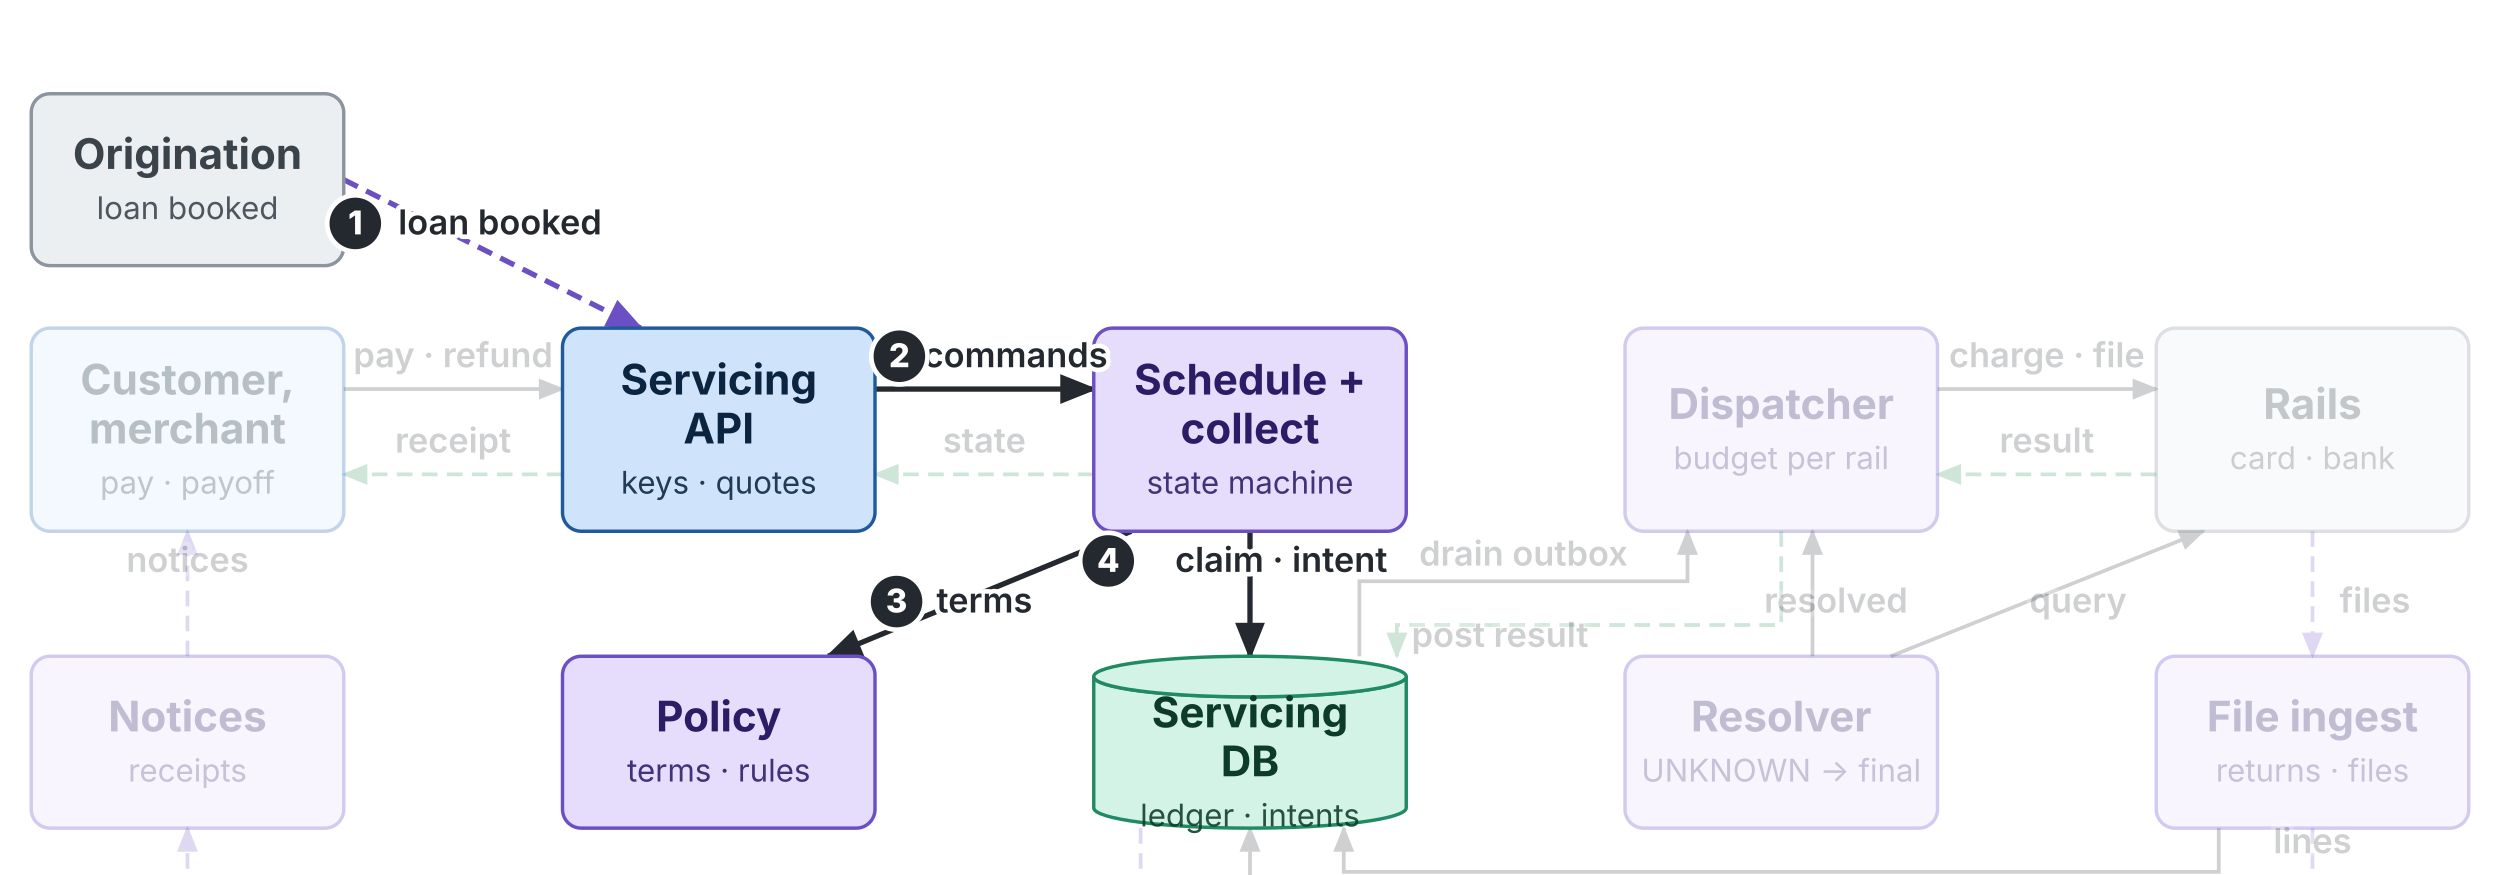
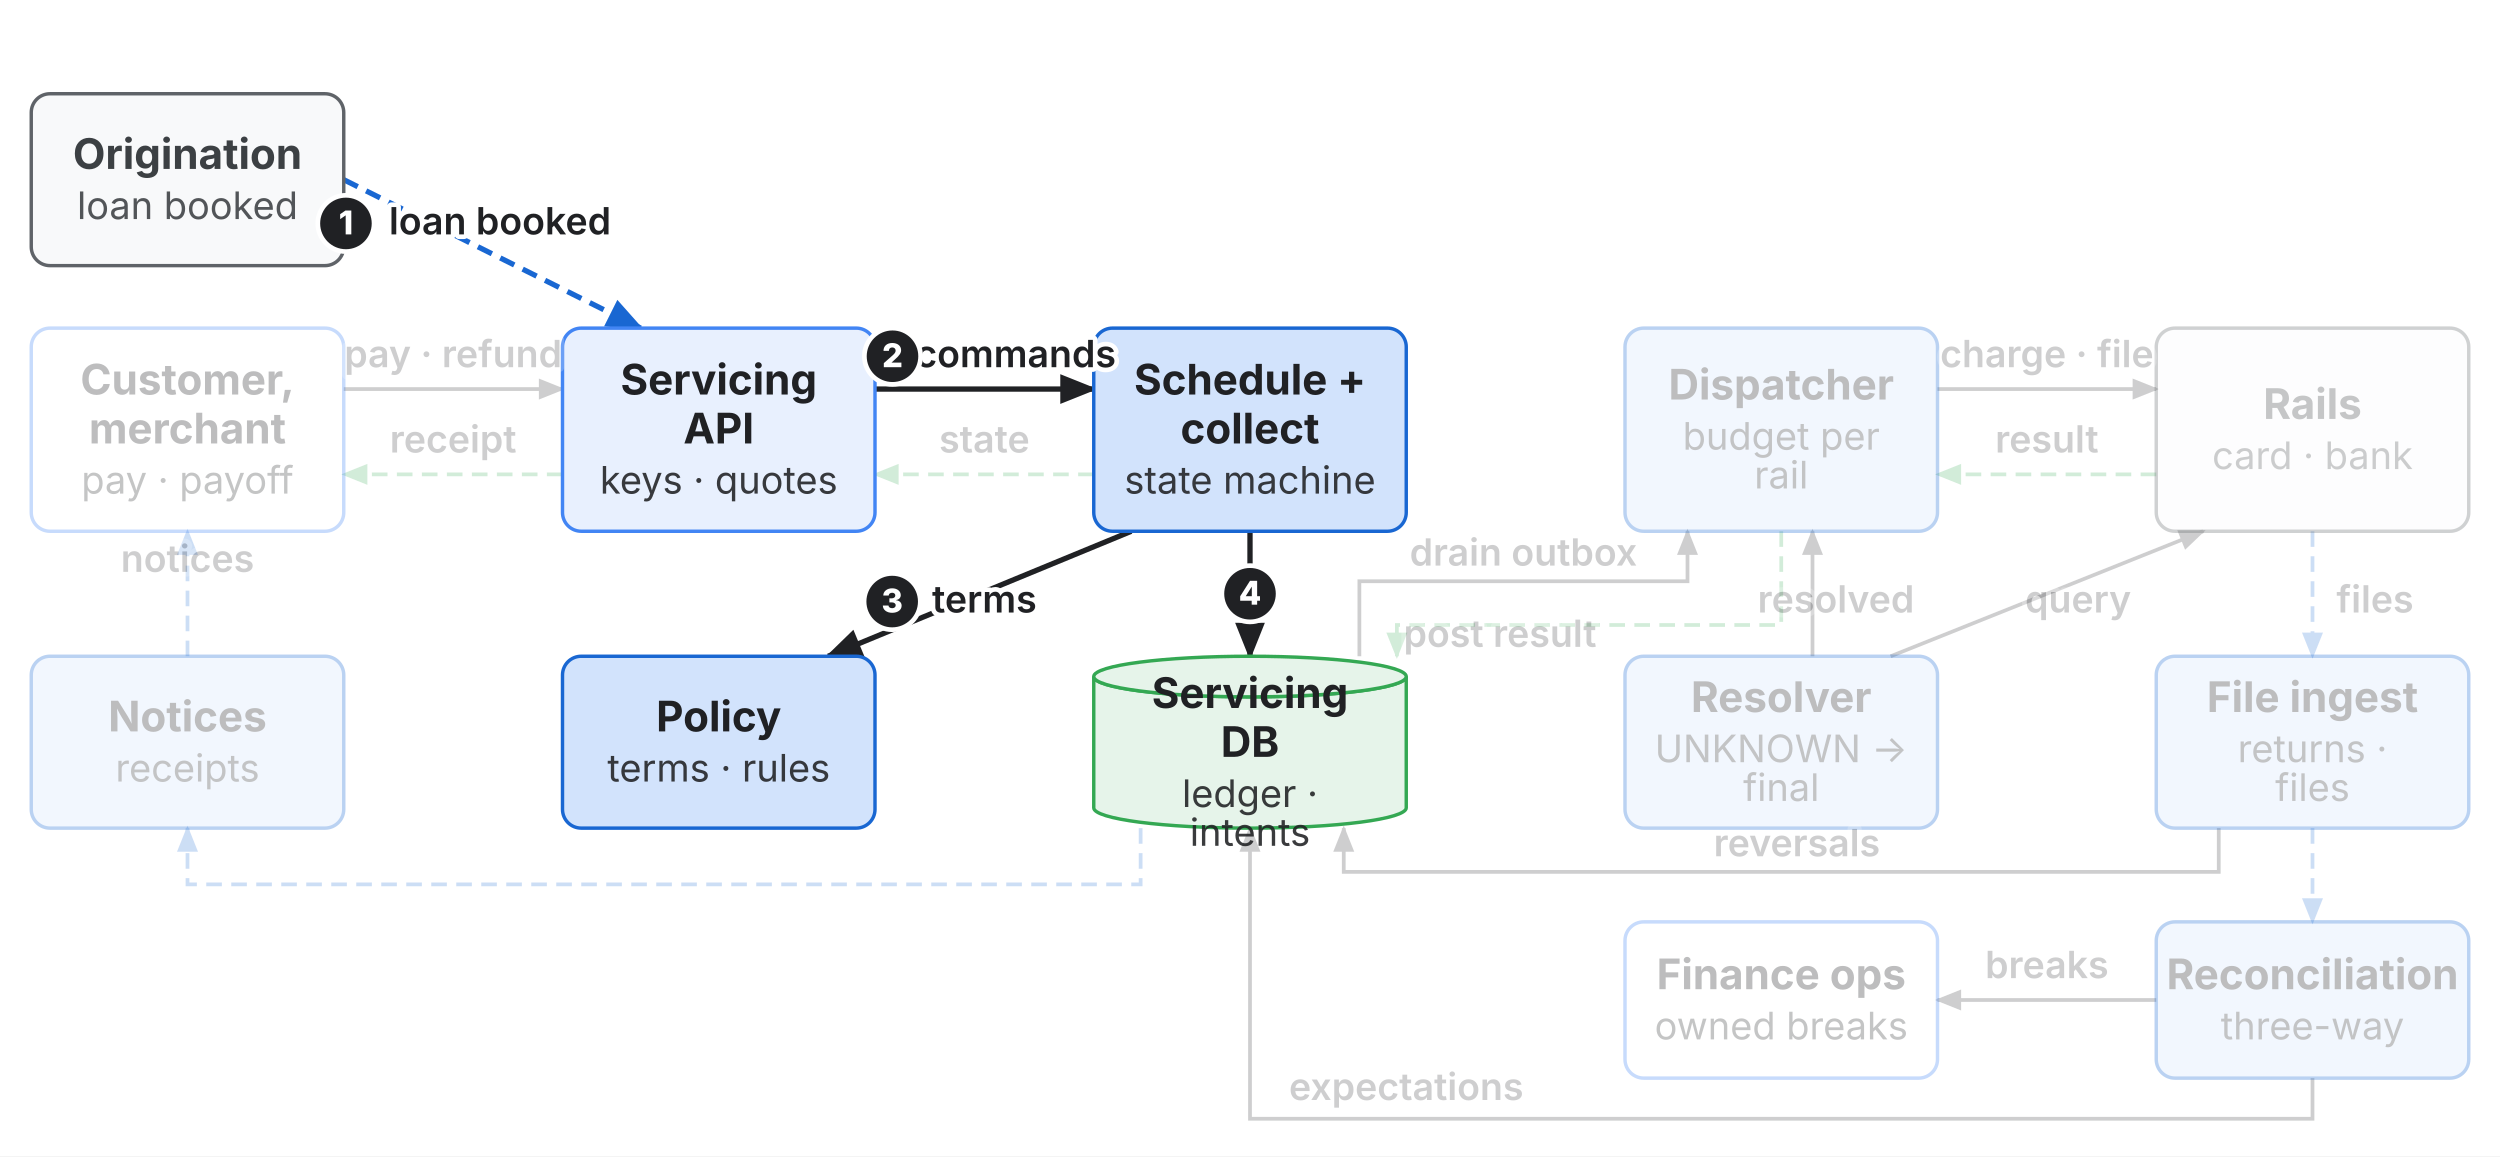
- <svg xmlns="http://www.w3.org/2000/svg" class="base" viewBox="0 0 1600 560" width="1600" height="560">
+ <svg xmlns="http://www.w3.org/2000/svg" class="base" viewBox="0 0 1600 740" width="1600" height="740">
  <defs>
-     <marker id="bs-1f8a4c" viewBox="0 0 10 10" refX="9" refY="5" markerWidth="7" markerHeight="7" orient="auto">
-       <path d="M0,1 L10,5 L0,9 z" fill="#1f8a4c" />
+     <marker id="bs-1967d2" viewBox="0 0 10 10" refX="9" refY="5" markerWidth="7" markerHeight="7" orient="auto">
+       <path d="M0,1 L10,5 L0,9 z" fill="#1967d2" />
    </marker>
-     <marker id="bs-s-1f8a4c" viewBox="0 0 10 10" refX="1" refY="5" markerWidth="7" markerHeight="7" orient="auto">
-       <path d="M10,1 L0,5 L10,9 z" fill="#1f8a4c" />
+     <marker id="bs-s-1967d2" viewBox="0 0 10 10" refX="1" refY="5" markerWidth="7" markerHeight="7" orient="auto">
+       <path d="M10,1 L0,5 L10,9 z" fill="#1967d2" />
    </marker>
-     <marker id="bs-24292f" viewBox="0 0 10 10" refX="9" refY="5" markerWidth="7" markerHeight="7" orient="auto">
-       <path d="M0,1 L10,5 L0,9 z" fill="#24292f" />
+     <marker id="bs-202124" viewBox="0 0 10 10" refX="9" refY="5" markerWidth="7" markerHeight="7" orient="auto">
+       <path d="M0,1 L10,5 L0,9 z" fill="#202124" />
    </marker>
-     <marker id="bs-s-24292f" viewBox="0 0 10 10" refX="1" refY="5" markerWidth="7" markerHeight="7" orient="auto">
-       <path d="M10,1 L0,5 L10,9 z" fill="#24292f" />
+     <marker id="bs-s-202124" viewBox="0 0 10 10" refX="1" refY="5" markerWidth="7" markerHeight="7" orient="auto">
+       <path d="M10,1 L0,5 L10,9 z" fill="#202124" />
    </marker>
-     <marker id="bs-6b4fc4" viewBox="0 0 10 10" refX="9" refY="5" markerWidth="7" markerHeight="7" orient="auto">
-       <path d="M0,1 L10,5 L0,9 z" fill="#6b4fc4" />
+     <marker id="bs-34a853" viewBox="0 0 10 10" refX="9" refY="5" markerWidth="7" markerHeight="7" orient="auto">
+       <path d="M0,1 L10,5 L0,9 z" fill="#34a853" />
    </marker>
-     <marker id="bs-s-6b4fc4" viewBox="0 0 10 10" refX="1" refY="5" markerWidth="7" markerHeight="7" orient="auto">
-       <path d="M10,1 L0,5 L10,9 z" fill="#6b4fc4" />
+     <marker id="bs-s-34a853" viewBox="0 0 10 10" refX="1" refY="5" markerWidth="7" markerHeight="7" orient="auto">
+       <path d="M10,1 L0,5 L10,9 z" fill="#34a853" />
    </marker>
  </defs>
-   <rect width="1600" height="560" fill="#ffffff" />
-   <path d="M220.0,249.0 L360.0,249.0" fill="none" stroke="#24292f" stroke-width="2.4" marker-end="url(#bs-24292f)" opacity="0.22" />
-   <path d="M360.0,303.6 L220.0,303.6" fill="none" stroke="#1f8a4c" stroke-width="2.4" stroke-dasharray="10 6" marker-end="url(#bs-1f8a4c)" opacity="0.22" />
-   <path d="M220.0,115.0 L410.0,210.0" fill="none" stroke="#6b4fc4" stroke-width="3.4" stroke-dasharray="10 6" marker-end="url(#bs-6b4fc4)" />
-   <path d="M560.0,249.0 L700.0,249.0" fill="none" stroke="#24292f" stroke-width="3.4" marker-end="url(#bs-24292f)" />
-   <path d="M700.0,303.6 L560.0,303.6" fill="none" stroke="#1f8a4c" stroke-width="2.4" stroke-dasharray="10 6" marker-end="url(#bs-1f8a4c)" opacity="0.22" />
-   <path d="M800.0,340.0 L800.0,420.0" fill="none" stroke="#24292f" stroke-width="3.4" marker-end="url(#bs-24292f)" />
-   <path d="M870.0,420.0 L870.0,372.0 L1080.0,372.0 L1080.0,340.0" fill="none" stroke="#24292f" stroke-width="2.4" marker-end="url(#bs-24292f)" opacity="0.22" />
-   <path d="M1140.0,340.0 L1140.0,400.0 L894.0,400.0 L894.0,420.0" fill="none" stroke="#1f8a4c" stroke-width="2.4" stroke-dasharray="10 6" marker-end="url(#bs-1f8a4c)" opacity="0.22" />
-   <path d="M1240.0,249.0 L1380.0,249.0" fill="none" stroke="#24292f" stroke-width="2.4" marker-end="url(#bs-24292f)" opacity="0.22" />
-   <path d="M1380.0,303.6 L1240.0,303.6" fill="none" stroke="#1f8a4c" stroke-width="2.4" stroke-dasharray="10 6" marker-end="url(#bs-1f8a4c)" opacity="0.22" />
-   <path d="M724.0,340.0 L530.0,420.0" fill="none" stroke="#24292f" stroke-width="3.4" marker-end="url(#bs-24292f)" />
-   <path d="M1480.0,340.0 L1480.0,420.0" fill="none" stroke="#6b4fc4" stroke-width="2.4" stroke-dasharray="10 6" marker-end="url(#bs-6b4fc4)" opacity="0.22" />
-   <path d="M1420.0,530.0 L1420.0,558.0 L860.0,558.0 L860.0,530.0" fill="none" stroke="#24292f" stroke-width="2.4" marker-end="url(#bs-24292f)" opacity="0.22" />
-   <path d="M1210.0,420.0 L1410.0,340.0" fill="none" stroke="#24292f" stroke-width="2.4" marker-end="url(#bs-24292f)" opacity="0.22" />
-   <path d="M1160.0,420.0 L1160.0,340.0" fill="none" stroke="#24292f" stroke-width="2.4" marker-end="url(#bs-24292f)" opacity="0.22" />
-   <path d="M1480.0,530.0 L1480.0,590.0" fill="none" stroke="#6b4fc4" stroke-width="2.4" stroke-dasharray="10 6" marker-end="url(#bs-6b4fc4)" opacity="0.22" />
-   <path d="M1480.0,690.0 L1480.0,716.0 L800.0,716.0 L800.0,530.0" fill="none" stroke="#24292f" stroke-width="2.4" marker-end="url(#bs-24292f)" opacity="0.22" />
-   <path d="M1380.0,640.0 L1240.0,640.0" fill="none" stroke="#24292f" stroke-width="2.4" marker-end="url(#bs-24292f)" opacity="0.22" />
-   <path d="M730.0,530.0 L730.0,566.0 L120.0,566.0 L120.0,530.0" fill="none" stroke="#6b4fc4" stroke-width="2.4" stroke-dasharray="10 6" marker-end="url(#bs-6b4fc4)" opacity="0.22" />
-   <path d="M120.0,420.0 L120.0,340.0" fill="none" stroke="#6b4fc4" stroke-width="2.4" stroke-dasharray="10 6" marker-end="url(#bs-6b4fc4)" opacity="0.22" />
-   <g opacity="0.3">
-     <rect x="20" y="210" width="200" height="130" rx="12" fill="#dbeafe" stroke="#2f6fb5" stroke-width="2.2" />
-     <text x="120.0" y="252.5" text-anchor="middle" font-family="Inter, Helvetica, Arial, sans-serif" font-size="27" font-weight="700" fill="#0b2540">Customer,</text>
-     <text x="120.0" y="283.8" text-anchor="middle" font-family="Inter, Helvetica, Arial, sans-serif" font-size="27" font-weight="700" fill="#0b2540">merchant</text>
-     <text x="120.0" y="315.9" text-anchor="middle" font-family="Inter, Helvetica, Arial, sans-serif" font-size="20.0" fill="#0b2540" fill-opacity="0.88">pay · payoff</text>
+   <rect x="0" y="0" width="1600" height="740" fill="#ffffff" />
+   <path data-k="e:cus-api" d="M220.0,249.0 L360.0,249.0" fill="none" stroke="#202124" stroke-width="2.4" marker-end="url(#bs-202124)" opacity="0.22" />
+   <path data-k="e:api-cus" d="M360.0,303.6 L220.0,303.6" fill="none" stroke="#34a853" stroke-width="2.4" stroke-dasharray="10 6" marker-end="url(#bs-34a853)" opacity="0.22" />
+   <path data-k="e:org-api" d="M220.0,115.0 L410.0,210.0" fill="none" stroke="#1967d2" stroke-width="3.4" stroke-dasharray="10 6" marker-end="url(#bs-1967d2)" />
+   <path data-k="e:api-svc" d="M560.0,249.0 L700.0,249.0" fill="none" stroke="#202124" stroke-width="3.4" marker-end="url(#bs-202124)" />
+   <path data-k="e:svc-api" d="M700.0,303.6 L560.0,303.6" fill="none" stroke="#34a853" stroke-width="2.4" stroke-dasharray="10 6" marker-end="url(#bs-34a853)" opacity="0.22" />
+   <path data-k="e:svc-db" d="M800.0,340.0 L800.0,420.0" fill="none" stroke="#202124" stroke-width="3.4" marker-end="url(#bs-202124)" />
+   <path data-k="e:db-dsp" d="M870.0,420.0 L870.0,372.0 L1080.0,372.0 L1080.0,340.0" fill="none" stroke="#202124" stroke-width="2.4" marker-end="url(#bs-202124)" opacity="0.22" />
+   <path data-k="e:dsp-db" d="M1140.0,340.0 L1140.0,400.0 L894.0,400.0 L894.0,420.0" fill="none" stroke="#34a853" stroke-width="2.4" stroke-dasharray="10 6" marker-end="url(#bs-34a853)" opacity="0.22" />
+   <path data-k="e:dsp-rail" d="M1240.0,249.0 L1380.0,249.0" fill="none" stroke="#202124" stroke-width="2.4" marker-end="url(#bs-202124)" opacity="0.22" />
+   <path data-k="e:rail-dsp" d="M1380.0,303.6 L1240.0,303.6" fill="none" stroke="#34a853" stroke-width="2.4" stroke-dasharray="10 6" marker-end="url(#bs-34a853)" opacity="0.22" />
+   <path data-k="e:svc-pol" d="M724.0,340.0 L530.0,420.0" fill="none" stroke="#202124" stroke-width="3.4" marker-end="url(#bs-202124)" />
+   <path data-k="e:rail-ing" d="M1480.0,340.0 L1480.0,420.0" fill="none" stroke="#1967d2" stroke-width="2.4" stroke-dasharray="10 6" marker-end="url(#bs-1967d2)" opacity="0.22" />
+   <path data-k="e:ing-db" d="M1420.0,530.0 L1420.0,558.0 L860.0,558.0 L860.0,530.0" fill="none" stroke="#202124" stroke-width="2.4" marker-end="url(#bs-202124)" opacity="0.22" />
+   <path data-k="e:res-rail" d="M1210.0,420.0 L1410.0,340.0" fill="none" stroke="#202124" stroke-width="2.4" marker-end="url(#bs-202124)" opacity="0.22" />
+   <path data-k="e:res-dsp" d="M1160.0,420.0 L1160.0,340.0" fill="none" stroke="#202124" stroke-width="2.4" marker-end="url(#bs-202124)" opacity="0.22" />
+   <path data-k="e:ing-rec" d="M1480.0,530.0 L1480.0,590.0" fill="none" stroke="#1967d2" stroke-width="2.4" stroke-dasharray="10 6" marker-end="url(#bs-1967d2)" opacity="0.22" />
+   <path data-k="e:rec-db" d="M1480.0,690.0 L1480.0,716.0 L800.0,716.0 L800.0,530.0" fill="none" stroke="#202124" stroke-width="2.4" marker-end="url(#bs-202124)" opacity="0.22" />
+   <path data-k="e:rec-ops" d="M1380.0,640.0 L1240.0,640.0" fill="none" stroke="#202124" stroke-width="2.4" marker-end="url(#bs-202124)" opacity="0.22" />
+   <path data-k="e:db-ntc" d="M730.0,530.0 L730.0,566.0 L120.0,566.0 L120.0,530.0" fill="none" stroke="#1967d2" stroke-width="2.4" stroke-dasharray="10 6" marker-end="url(#bs-1967d2)" opacity="0.22" />
+   <path data-k="e:ntc-cus" d="M120.0,420.0 L120.0,340.0" fill="none" stroke="#1967d2" stroke-width="2.4" stroke-dasharray="10 6" marker-end="url(#bs-1967d2)" opacity="0.22" />
+   <g data-k="n:cus">
+     <g opacity="0.3">
+       <rect x="20" y="210" width="200" height="130" rx="12" fill="#ffffff" stroke="#4285f4" stroke-width="2.2" />
+       <text x="120.0" y="252.5" text-anchor="middle" font-family="Inter, Roboto, sans-serif" font-size="27" font-weight="700" fill="#202124">Customer,</text>
+       <text x="120.0" y="283.8" text-anchor="middle" font-family="Inter, Roboto, sans-serif" font-size="27" font-weight="700" fill="#202124">merchant</text>
+       <text x="120.0" y="315.9" text-anchor="middle" font-family="Inter, Roboto, sans-serif" font-size="24.3" fill="#202124" fill-opacity="0.88">pay · payoff</text>
+     </g>
  </g>
-   <rect x="20" y="60" width="200" height="110" rx="12" fill="#eceff2" stroke="#8c959f" stroke-width="2.2" />
-   <text x="120.0" y="108.1" text-anchor="middle" font-family="Inter, Helvetica, Arial, sans-serif" font-size="27" font-weight="700" fill="#3a424a">Origination</text>
-   <text x="120.0" y="140.2" text-anchor="middle" font-family="Inter, Helvetica, Arial, sans-serif" font-size="20.0" fill="#3a424a" fill-opacity="0.88">loan booked</text>
-   <rect x="360" y="210" width="200" height="130" rx="12" fill="#cfe3fb" stroke="#215a9a" stroke-width="2.2" />
-   <text x="460.0" y="252.5" text-anchor="middle" font-family="Inter, Helvetica, Arial, sans-serif" font-size="27" font-weight="700" fill="#0b2540">Servicing</text>
-   <text x="460.0" y="283.8" text-anchor="middle" font-family="Inter, Helvetica, Arial, sans-serif" font-size="27" font-weight="700" fill="#0b2540">API</text>
-   <text x="460.0" y="315.9" text-anchor="middle" font-family="Inter, Helvetica, Arial, sans-serif" font-size="20.0" fill="#0b2540" fill-opacity="0.88">keys · quotes</text>
-   <rect x="700" y="210" width="200" height="130" rx="12" fill="#e6dcfb" stroke="#6b4fc4" stroke-width="2.2" />
-   <text x="800.0" y="252.5" text-anchor="middle" font-family="Inter, Helvetica, Arial, sans-serif" font-size="27" font-weight="700" fill="#2a1d66">Schedule +</text>
-   <text x="800.0" y="283.8" text-anchor="middle" font-family="Inter, Helvetica, Arial, sans-serif" font-size="27" font-weight="700" fill="#2a1d66">collect</text>
-   <text x="800.0" y="315.9" text-anchor="middle" font-family="Inter, Helvetica, Arial, sans-serif" font-size="20.0" fill="#2a1d66" fill-opacity="0.88">state machine</text>
-   <g opacity="0.3">
-     <rect x="1040" y="210" width="200" height="130" rx="12" fill="#e6dcfb" stroke="#6b4fc4" stroke-width="2.2" />
-     <text x="1140.0" y="268.1" text-anchor="middle" font-family="Inter, Helvetica, Arial, sans-serif" font-size="27" font-weight="700" fill="#2a1d66">Dispatcher</text>
-     <text x="1140.0" y="300.2" text-anchor="middle" font-family="Inter, Helvetica, Arial, sans-serif" font-size="20.0" fill="#2a1d66" fill-opacity="0.88">budget per rail</text>
+   <g data-k="n:org">
+     <rect x="20" y="60" width="200" height="110" rx="12" fill="#f8f9fa" stroke="#5f6368" stroke-width="2.2" />
+     <text x="120.0" y="108.1" text-anchor="middle" font-family="Inter, Roboto, sans-serif" font-size="27" font-weight="700" fill="#3c4043">Origination</text>
+     <text x="120.0" y="140.2" text-anchor="middle" font-family="Inter, Roboto, sans-serif" font-size="24.3" fill="#3c4043" fill-opacity="0.88">loan booked</text>
  </g>
-   <g opacity="0.3">
-     <rect x="1380" y="210" width="200" height="130" rx="12" fill="#eceff2" stroke="#8c959f" stroke-width="2.2" />
-     <text x="1480.0" y="268.1" text-anchor="middle" font-family="Inter, Helvetica, Arial, sans-serif" font-size="27" font-weight="700" fill="#3a424a">Rails</text>
-     <text x="1480.0" y="300.2" text-anchor="middle" font-family="Inter, Helvetica, Arial, sans-serif" font-size="20.0" fill="#3a424a" fill-opacity="0.88">card · bank</text>
+   <g data-k="n:api">
+     <rect x="360" y="210" width="200" height="130" rx="12" fill="#e8f0fe" stroke="#4285f4" stroke-width="2.2" />
+     <text x="460.0" y="252.5" text-anchor="middle" font-family="Inter, Roboto, sans-serif" font-size="27" font-weight="700" fill="#202124">Servicing</text>
+     <text x="460.0" y="283.8" text-anchor="middle" font-family="Inter, Roboto, sans-serif" font-size="27" font-weight="700" fill="#202124">API</text>
+     <text x="460.0" y="315.9" text-anchor="middle" font-family="Inter, Roboto, sans-serif" font-size="24.3" fill="#202124" fill-opacity="0.88">keys · quotes</text>
  </g>
-   <path d="M700,433 a100.0,13 0 0,0 200,0 v84 a100.0,13 0 0,1 -200,0 z" fill="#d3f3e6" stroke="#1f8a63" stroke-width="2.2" />
-   <ellipse cx="800.0" cy="433" rx="100.0" ry="13" fill="#d3f3e6" stroke="#1f8a63" stroke-width="2.2" />
-   <text x="800.0" y="465.5" text-anchor="middle" font-family="Inter, Helvetica, Arial, sans-serif" font-size="27" font-weight="700" fill="#0d3b2a">Servicing</text>
-   <text x="800.0" y="496.8" text-anchor="middle" font-family="Inter, Helvetica, Arial, sans-serif" font-size="27" font-weight="700" fill="#0d3b2a">DB</text>
-   <text x="800.0" y="528.9" text-anchor="middle" font-family="Inter, Helvetica, Arial, sans-serif" font-size="20.0" fill="#0d3b2a" fill-opacity="0.88">ledger · intents</text>
-   <rect x="360" y="420" width="200" height="110" rx="12" fill="#e6dcfb" stroke="#6b4fc4" stroke-width="2.2" />
-   <text x="460.0" y="468.1" text-anchor="middle" font-family="Inter, Helvetica, Arial, sans-serif" font-size="27" font-weight="700" fill="#2a1d66">Policy</text>
-   <text x="460.0" y="500.2" text-anchor="middle" font-family="Inter, Helvetica, Arial, sans-serif" font-size="20.0" fill="#2a1d66" fill-opacity="0.88">terms · rules</text>
-   <g opacity="0.3">
-     <rect x="1380" y="420" width="200" height="110" rx="12" fill="#e6dcfb" stroke="#6b4fc4" stroke-width="2.2" />
-     <text x="1480.0" y="468.1" text-anchor="middle" font-family="Inter, Helvetica, Arial, sans-serif" font-size="27" font-weight="700" fill="#2a1d66">File ingest</text>
-     <text x="1480.0" y="500.2" text-anchor="middle" font-family="Inter, Helvetica, Arial, sans-serif" font-size="20.0" fill="#2a1d66" fill-opacity="0.88">returns · files</text>
+   <g data-k="n:svc">
+     <rect x="700" y="210" width="200" height="130" rx="12" fill="#d2e3fc" stroke="#1967d2" stroke-width="2.2" />
+     <text x="800.0" y="252.5" text-anchor="middle" font-family="Inter, Roboto, sans-serif" font-size="27" font-weight="700" fill="#202124">Schedule +</text>
+     <text x="800.0" y="283.8" text-anchor="middle" font-family="Inter, Roboto, sans-serif" font-size="27" font-weight="700" fill="#202124">collect</text>
+     <text x="800.0" y="315.9" text-anchor="middle" font-family="Inter, Roboto, sans-serif" font-size="24.3" fill="#202124" fill-opacity="0.88">state machine</text>
  </g>
-   <g opacity="0.3">
-     <rect x="1040" y="420" width="200" height="110" rx="12" fill="#e6dcfb" stroke="#6b4fc4" stroke-width="2.2" />
-     <text x="1140.0" y="468.1" text-anchor="middle" font-family="Inter, Helvetica, Arial, sans-serif" font-size="27" font-weight="700" fill="#2a1d66">Resolver</text>
-     <text x="1140.0" y="500.2" text-anchor="middle" font-family="Inter, Helvetica, Arial, sans-serif" font-size="20.0" fill="#2a1d66" fill-opacity="0.88">UNKNOWN → final</text>
+   <g data-k="n:dsp">
+     <g opacity="0.3">
+       <rect x="1040" y="210" width="200" height="130" rx="12" fill="#d2e3fc" stroke="#1967d2" stroke-width="2.2" />
+       <text x="1140.0" y="255.7" text-anchor="middle" font-family="Inter, Roboto, sans-serif" font-size="27" font-weight="700" fill="#202124">Dispatcher</text>
+       <text x="1140.0" y="287.8" text-anchor="middle" font-family="Inter, Roboto, sans-serif" font-size="24.3" fill="#202124" fill-opacity="0.88">budget per</text>
+       <text x="1140.0" y="312.6" text-anchor="middle" font-family="Inter, Roboto, sans-serif" font-size="24.3" fill="#202124" fill-opacity="0.88">rail</text>
+     </g>
  </g>
-   <g opacity="0.3">
-     <rect x="20" y="420" width="200" height="110" rx="12" fill="#e6dcfb" stroke="#6b4fc4" stroke-width="2.2" />
-     <text x="120.0" y="468.1" text-anchor="middle" font-family="Inter, Helvetica, Arial, sans-serif" font-size="27" font-weight="700" fill="#2a1d66">Notices</text>
-     <text x="120.0" y="500.2" text-anchor="middle" font-family="Inter, Helvetica, Arial, sans-serif" font-size="20.0" fill="#2a1d66" fill-opacity="0.88">receipts</text>
+   <g data-k="n:rail">
+     <g opacity="0.3">
+       <rect x="1380" y="210" width="200" height="130" rx="12" fill="#f8f9fa" stroke="#5f6368" stroke-width="2.2" />
+       <text x="1480.0" y="268.1" text-anchor="middle" font-family="Inter, Roboto, sans-serif" font-size="27" font-weight="700" fill="#3c4043">Rails</text>
+       <text x="1480.0" y="300.2" text-anchor="middle" font-family="Inter, Roboto, sans-serif" font-size="24.3" fill="#3c4043" fill-opacity="0.88">card · bank</text>
+     </g>
  </g>
-   <g opacity="0.3">
-     <rect x="1380" y="590" width="200" height="100" rx="12" fill="#e6dcfb" stroke="#6b4fc4" stroke-width="2.2" />
-     <text x="1480.0" y="633.1" text-anchor="middle" font-family="Inter, Helvetica, Arial, sans-serif" font-size="27" font-weight="700" fill="#2a1d66">Reconciliation</text>
-     <text x="1480.0" y="665.2" text-anchor="middle" font-family="Inter, Helvetica, Arial, sans-serif" font-size="20.0" fill="#2a1d66" fill-opacity="0.88">three-way</text>
+   <g data-k="n:db">
+     <path d="M700,433 a100.0,13 0 0,0 200,0 v84 a100.0,13 0 0,1 -200,0 z" fill="#e6f4ea" stroke="#34a853" stroke-width="2.2" />
+     <ellipse cx="800.0" cy="433" rx="100.0" ry="13" fill="#e6f4ea" stroke="#34a853" stroke-width="2.2" />
+     <text x="800.0" y="453.1" text-anchor="middle" font-family="Inter, Roboto, sans-serif" font-size="27" font-weight="700" fill="#202124">Servicing</text>
+     <text x="800.0" y="484.4" text-anchor="middle" font-family="Inter, Roboto, sans-serif" font-size="27" font-weight="700" fill="#202124">DB</text>
+     <text x="800.0" y="516.5" text-anchor="middle" font-family="Inter, Roboto, sans-serif" font-size="24.3" fill="#202124" fill-opacity="0.88">ledger ·</text>
+     <text x="800.0" y="541.3" text-anchor="middle" font-family="Inter, Roboto, sans-serif" font-size="24.3" fill="#202124" fill-opacity="0.88">intents</text>
  </g>
-   <g opacity="0.3">
-     <rect x="1040" y="590" width="200" height="100" rx="12" fill="#dbeafe" stroke="#2f6fb5" stroke-width="2.2" />
-     <text x="1140.0" y="633.1" text-anchor="middle" font-family="Inter, Helvetica, Arial, sans-serif" font-size="27" font-weight="700" fill="#0b2540">Finance ops</text>
-     <text x="1140.0" y="665.2" text-anchor="middle" font-family="Inter, Helvetica, Arial, sans-serif" font-size="20.0" fill="#0b2540" fill-opacity="0.88">owned breaks</text>
+   <g data-k="n:pol">
+     <rect x="360" y="420" width="200" height="110" rx="12" fill="#d2e3fc" stroke="#1967d2" stroke-width="2.2" />
+     <text x="460.0" y="468.1" text-anchor="middle" font-family="Inter, Roboto, sans-serif" font-size="27" font-weight="700" fill="#202124">Policy</text>
+     <text x="460.0" y="500.2" text-anchor="middle" font-family="Inter, Roboto, sans-serif" font-size="24.3" fill="#202124" fill-opacity="0.88">terms · rules</text>
  </g>
-   <text x="290.0" y="235.0" text-anchor="middle" font-family="Inter, Helvetica, Arial, sans-serif" font-size="22" font-weight="600" fill="#24292f" paint-order="stroke" stroke="#ffffff" stroke-width="6" stroke-linejoin="round" opacity="0.22">pay · refund</text>
-   <text x="290.0" y="289.6" text-anchor="middle" font-family="Inter, Helvetica, Arial, sans-serif" font-size="22" font-weight="600" fill="#24292f" paint-order="stroke" stroke="#ffffff" stroke-width="6" stroke-linejoin="round" opacity="0.22">receipt</text>
-   <text x="320.0" y="150.0" text-anchor="middle" font-family="Inter, Helvetica, Arial, sans-serif" font-size="22" font-weight="600" fill="#24292f" paint-order="stroke" stroke="#ffffff" stroke-width="6" stroke-linejoin="round">loan booked</text>
-   <circle cx="227.4" cy="143.0" r="18" fill="#24292f" stroke="#ffffff" stroke-width="3" />
-   <text x="227.4" y="150.0" text-anchor="middle" font-family="Inter, Helvetica, Arial, sans-serif" font-size="21" font-weight="800" fill="#ffffff">1</text>
-   <text x="650.0" y="235.0" text-anchor="middle" font-family="Inter, Helvetica, Arial, sans-serif" font-size="22" font-weight="600" fill="#24292f" paint-order="stroke" stroke="#ffffff" stroke-width="6" stroke-linejoin="round">commands</text>
-   <circle cx="575.6" cy="228.0" r="18" fill="#24292f" stroke="#ffffff" stroke-width="3" />
-   <text x="575.6" y="235.0" text-anchor="middle" font-family="Inter, Helvetica, Arial, sans-serif" font-size="21" font-weight="800" fill="#ffffff">2</text>
-   <text x="630.0" y="289.6" text-anchor="middle" font-family="Inter, Helvetica, Arial, sans-serif" font-size="22" font-weight="600" fill="#24292f" paint-order="stroke" stroke="#ffffff" stroke-width="6" stroke-linejoin="round" opacity="0.22">state</text>
-   <text x="820.0" y="366.0" text-anchor="middle" font-family="Inter, Helvetica, Arial, sans-serif" font-size="22" font-weight="600" fill="#24292f" paint-order="stroke" stroke="#ffffff" stroke-width="6" stroke-linejoin="round">claim · intent</text>
-   <circle cx="709.3" cy="359.0" r="18" fill="#24292f" stroke="#ffffff" stroke-width="3" />
-   <text x="709.3" y="366.0" text-anchor="middle" font-family="Inter, Helvetica, Arial, sans-serif" font-size="21" font-weight="800" fill="#ffffff">4</text>
-   <text x="975.0" y="362.0" text-anchor="middle" font-family="Inter, Helvetica, Arial, sans-serif" font-size="22" font-weight="600" fill="#24292f" paint-order="stroke" stroke="#ffffff" stroke-width="6" stroke-linejoin="round" opacity="0.22">drain outbox</text>
-   <text x="960.0" y="414.0" text-anchor="middle" font-family="Inter, Helvetica, Arial, sans-serif" font-size="22" font-weight="600" fill="#24292f" paint-order="stroke" stroke="#ffffff" stroke-width="6" stroke-linejoin="round" opacity="0.22">post result</text>
-   <text x="1310.0" y="235.0" text-anchor="middle" font-family="Inter, Helvetica, Arial, sans-serif" font-size="22" font-weight="600" fill="#24292f" paint-order="stroke" stroke="#ffffff" stroke-width="6" stroke-linejoin="round" opacity="0.22">charge · file</text>
-   <text x="1310.0" y="289.6" text-anchor="middle" font-family="Inter, Helvetica, Arial, sans-serif" font-size="22" font-weight="600" fill="#24292f" paint-order="stroke" stroke="#ffffff" stroke-width="6" stroke-linejoin="round" opacity="0.22">result</text>
-   <text x="630.0" y="392.0" text-anchor="middle" font-family="Inter, Helvetica, Arial, sans-serif" font-size="22" font-weight="600" fill="#24292f" paint-order="stroke" stroke="#ffffff" stroke-width="6" stroke-linejoin="round">terms</text>
-   <circle cx="573.8" cy="385.0" r="18" fill="#24292f" stroke="#ffffff" stroke-width="3" />
-   <text x="573.8" y="392.0" text-anchor="middle" font-family="Inter, Helvetica, Arial, sans-serif" font-size="21" font-weight="800" fill="#ffffff">3</text>
-   <text x="1520.0" y="392.0" text-anchor="middle" font-family="Inter, Helvetica, Arial, sans-serif" font-size="22" font-weight="600" fill="#24292f" paint-order="stroke" stroke="#ffffff" stroke-width="6" stroke-linejoin="round" opacity="0.22">files</text>
-   <text x="1150.0" y="582.0" text-anchor="middle" font-family="Inter, Helvetica, Arial, sans-serif" font-size="22" font-weight="600" fill="#24292f" paint-order="stroke" stroke="#ffffff" stroke-width="6" stroke-linejoin="round" opacity="0.22">reversals</text>
-   <text x="1330.0" y="392.0" text-anchor="middle" font-family="Inter, Helvetica, Arial, sans-serif" font-size="22" font-weight="600" fill="#24292f" paint-order="stroke" stroke="#ffffff" stroke-width="6" stroke-linejoin="round" opacity="0.22">query</text>
-   <text x="1175.0" y="392.0" text-anchor="middle" font-family="Inter, Helvetica, Arial, sans-serif" font-size="22" font-weight="600" fill="#24292f" paint-order="stroke" stroke="#ffffff" stroke-width="6" stroke-linejoin="round" opacity="0.22">resolved</text>
-   <text x="1480.0" y="546.0" text-anchor="middle" font-family="Inter, Helvetica, Arial, sans-serif" font-size="22" font-weight="600" fill="#24292f" paint-order="stroke" stroke="#ffffff" stroke-width="6" stroke-linejoin="round" opacity="0.22">lines</text>
-   <text x="900.0" y="704.0" text-anchor="middle" font-family="Inter, Helvetica, Arial, sans-serif" font-size="22" font-weight="600" fill="#24292f" paint-order="stroke" stroke="#ffffff" stroke-width="6" stroke-linejoin="round" opacity="0.22">expectations</text>
-   <text x="1310.0" y="626.0" text-anchor="middle" font-family="Inter, Helvetica, Arial, sans-serif" font-size="22" font-weight="600" fill="#24292f" paint-order="stroke" stroke="#ffffff" stroke-width="6" stroke-linejoin="round" opacity="0.22">breaks</text>
-   <text x="600.0" y="588.0" text-anchor="middle" font-family="Inter, Helvetica, Arial, sans-serif" font-size="22" font-weight="600" fill="#24292f" paint-order="stroke" stroke="#ffffff" stroke-width="6" stroke-linejoin="round" opacity="0.22">outbox relay</text>
-   <text x="120.0" y="366.0" text-anchor="middle" font-family="Inter, Helvetica, Arial, sans-serif" font-size="22" font-weight="600" fill="#24292f" paint-order="stroke" stroke="#ffffff" stroke-width="6" stroke-linejoin="round" opacity="0.22">notices</text>
+   <g data-k="n:ing">
+     <g opacity="0.3">
+       <rect x="1380" y="420" width="200" height="110" rx="12" fill="#d2e3fc" stroke="#1967d2" stroke-width="2.2" />
+       <text x="1480.0" y="455.7" text-anchor="middle" font-family="Inter, Roboto, sans-serif" font-size="27" font-weight="700" fill="#202124">File ingest</text>
+       <text x="1480.0" y="487.8" text-anchor="middle" font-family="Inter, Roboto, sans-serif" font-size="24.3" fill="#202124" fill-opacity="0.88">returns ·</text>
+       <text x="1480.0" y="512.6" text-anchor="middle" font-family="Inter, Roboto, sans-serif" font-size="24.3" fill="#202124" fill-opacity="0.88">files</text>
+     </g>
+   </g>
+   <g data-k="n:res">
+     <g opacity="0.3">
+       <rect x="1040" y="420" width="200" height="110" rx="12" fill="#d2e3fc" stroke="#1967d2" stroke-width="2.2" />
+       <text x="1140.0" y="455.7" text-anchor="middle" font-family="Inter, Roboto, sans-serif" font-size="27" font-weight="700" fill="#202124">Resolver</text>
+       <text x="1140.0" y="487.8" text-anchor="middle" font-family="Inter, Roboto, sans-serif" font-size="24.3" fill="#202124" fill-opacity="0.88">UNKNOWN →</text>
+       <text x="1140.0" y="512.6" text-anchor="middle" font-family="Inter, Roboto, sans-serif" font-size="24.3" fill="#202124" fill-opacity="0.88">final</text>
+     </g>
+   </g>
+   <g data-k="n:ntc">
+     <g opacity="0.3">
+       <rect x="20" y="420" width="200" height="110" rx="12" fill="#d2e3fc" stroke="#1967d2" stroke-width="2.2" />
+       <text x="120.0" y="468.1" text-anchor="middle" font-family="Inter, Roboto, sans-serif" font-size="27" font-weight="700" fill="#202124">Notices</text>
+       <text x="120.0" y="500.2" text-anchor="middle" font-family="Inter, Roboto, sans-serif" font-size="24.3" fill="#202124" fill-opacity="0.88">receipts</text>
+     </g>
+   </g>
+   <g data-k="n:rec">
+     <g opacity="0.3">
+       <rect x="1380" y="590" width="200" height="100" rx="12" fill="#d2e3fc" stroke="#1967d2" stroke-width="2.2" />
+       <text x="1480.0" y="633.1" text-anchor="middle" font-family="Inter, Roboto, sans-serif" font-size="27" font-weight="700" fill="#202124">Reconciliation</text>
+       <text x="1480.0" y="665.2" text-anchor="middle" font-family="Inter, Roboto, sans-serif" font-size="24.3" fill="#202124" fill-opacity="0.88">three-way</text>
+     </g>
+   </g>
+   <g data-k="n:ops">
+     <g opacity="0.3">
+       <rect x="1040" y="590" width="200" height="100" rx="12" fill="#ffffff" stroke="#4285f4" stroke-width="2.2" />
+       <text x="1140.0" y="633.1" text-anchor="middle" font-family="Inter, Roboto, sans-serif" font-size="27" font-weight="700" fill="#202124">Finance ops</text>
+       <text x="1140.0" y="665.2" text-anchor="middle" font-family="Inter, Roboto, sans-serif" font-size="24.3" fill="#202124" fill-opacity="0.88">owned breaks</text>
+     </g>
+   </g>
+   <text data-k="e:cus-api" x="290.0" y="235.0" text-anchor="middle" font-family="Inter, Roboto, sans-serif" font-size="24" font-weight="600" fill="#202124" paint-order="stroke" stroke="#ffffff" stroke-width="6" stroke-linejoin="round" opacity="0.22">pay · refund</text>
+   <text data-k="e:api-cus" x="290.0" y="289.6" text-anchor="middle" font-family="Inter, Roboto, sans-serif" font-size="24" font-weight="600" fill="#202124" paint-order="stroke" stroke="#ffffff" stroke-width="6" stroke-linejoin="round" opacity="0.22">receipt</text>
+   <text data-k="e:org-api" x="320.0" y="150.0" text-anchor="middle" font-family="Inter, Roboto, sans-serif" font-size="24" font-weight="600" fill="#202124" paint-order="stroke" stroke="#ffffff" stroke-width="6" stroke-linejoin="round">loan booked</text>
+   <g data-k="e:org-api">
+     <circle cx="221.4" cy="143.0" r="18" fill="#202124" stroke="#ffffff" stroke-width="3" />
+     <text x="221.4" y="150.0" text-anchor="middle" font-family="Inter, Roboto, sans-serif" font-size="21" font-weight="800" fill="#ffffff">1</text>
+   </g>
+   <text data-k="e:api-svc" x="650.0" y="235.0" text-anchor="middle" font-family="Inter, Roboto, sans-serif" font-size="24" font-weight="600" fill="#202124" paint-order="stroke" stroke="#ffffff" stroke-width="6" stroke-linejoin="round">commands</text>
+   <g data-k="e:api-svc">
+     <circle cx="571.2" cy="228.0" r="18" fill="#202124" stroke="#ffffff" stroke-width="3" />
+     <text x="571.2" y="235.0" text-anchor="middle" font-family="Inter, Roboto, sans-serif" font-size="21" font-weight="800" fill="#ffffff">2</text>
+   </g>
+   <text data-k="e:svc-api" x="630.0" y="289.6" text-anchor="middle" font-family="Inter, Roboto, sans-serif" font-size="24" font-weight="600" fill="#202124" paint-order="stroke" stroke="#ffffff" stroke-width="6" stroke-linejoin="round" opacity="0.22">state</text>
+   <g data-k="e:svc-db">
+     <circle cx="800.0" cy="380.0" r="18" fill="#202124" stroke="#ffffff" stroke-width="3" />
+     <text x="800.0" y="387.0" text-anchor="middle" font-family="Inter, Roboto, sans-serif" font-size="21" font-weight="800" fill="#ffffff">4</text>
+   </g>
+   <text data-k="e:db-dsp" x="975.0" y="362.0" text-anchor="middle" font-family="Inter, Roboto, sans-serif" font-size="24" font-weight="600" fill="#202124" paint-order="stroke" stroke="#ffffff" stroke-width="6" stroke-linejoin="round" opacity="0.22">drain outbox</text>
+   <text data-k="e:dsp-db" x="960.0" y="414.0" text-anchor="middle" font-family="Inter, Roboto, sans-serif" font-size="24" font-weight="600" fill="#202124" paint-order="stroke" stroke="#ffffff" stroke-width="6" stroke-linejoin="round" opacity="0.22">post result</text>
+   <text data-k="e:dsp-rail" x="1310.0" y="235.0" text-anchor="middle" font-family="Inter, Roboto, sans-serif" font-size="24" font-weight="600" fill="#202124" paint-order="stroke" stroke="#ffffff" stroke-width="6" stroke-linejoin="round" opacity="0.22">charge · file</text>
+   <text data-k="e:rail-dsp" x="1310.0" y="289.6" text-anchor="middle" font-family="Inter, Roboto, sans-serif" font-size="24" font-weight="600" fill="#202124" paint-order="stroke" stroke="#ffffff" stroke-width="6" stroke-linejoin="round" opacity="0.22">result</text>
+   <text data-k="e:svc-pol" x="630.0" y="392.0" text-anchor="middle" font-family="Inter, Roboto, sans-serif" font-size="24" font-weight="600" fill="#202124" paint-order="stroke" stroke="#ffffff" stroke-width="6" stroke-linejoin="round">terms</text>
+   <g data-k="e:svc-pol">
+     <circle cx="571.0" cy="385.0" r="18" fill="#202124" stroke="#ffffff" stroke-width="3" />
+     <text x="571.0" y="392.0" text-anchor="middle" font-family="Inter, Roboto, sans-serif" font-size="21" font-weight="800" fill="#ffffff">3</text>
+   </g>
+   <text data-k="e:rail-ing" x="1520.0" y="392.0" text-anchor="middle" font-family="Inter, Roboto, sans-serif" font-size="24" font-weight="600" fill="#202124" paint-order="stroke" stroke="#ffffff" stroke-width="6" stroke-linejoin="round" opacity="0.22">files</text>
+   <text data-k="e:ing-db" x="1150.0" y="548.0" text-anchor="middle" font-family="Inter, Roboto, sans-serif" font-size="24" font-weight="600" fill="#202124" paint-order="stroke" stroke="#ffffff" stroke-width="6" stroke-linejoin="round" opacity="0.22">reversals</text>
+   <text data-k="e:res-rail" x="1330.0" y="392.0" text-anchor="middle" font-family="Inter, Roboto, sans-serif" font-size="24" font-weight="600" fill="#202124" paint-order="stroke" stroke="#ffffff" stroke-width="6" stroke-linejoin="round" opacity="0.22">query</text>
+   <text data-k="e:res-dsp" x="1175.0" y="392.0" text-anchor="middle" font-family="Inter, Roboto, sans-serif" font-size="24" font-weight="600" fill="#202124" paint-order="stroke" stroke="#ffffff" stroke-width="6" stroke-linejoin="round" opacity="0.22">resolved</text>
+   <text data-k="e:rec-db" x="900.0" y="704.0" text-anchor="middle" font-family="Inter, Roboto, sans-serif" font-size="24" font-weight="600" fill="#202124" paint-order="stroke" stroke="#ffffff" stroke-width="6" stroke-linejoin="round" opacity="0.22">expectations</text>
+   <text data-k="e:rec-ops" x="1310.0" y="626.0" text-anchor="middle" font-family="Inter, Roboto, sans-serif" font-size="24" font-weight="600" fill="#202124" paint-order="stroke" stroke="#ffffff" stroke-width="6" stroke-linejoin="round" opacity="0.22">breaks</text>
+   <text data-k="e:ntc-cus" x="120.0" y="366.0" text-anchor="middle" font-family="Inter, Roboto, sans-serif" font-size="24" font-weight="600" fill="#202124" paint-order="stroke" stroke="#ffffff" stroke-width="6" stroke-linejoin="round" opacity="0.22">notices</text>
</svg>
